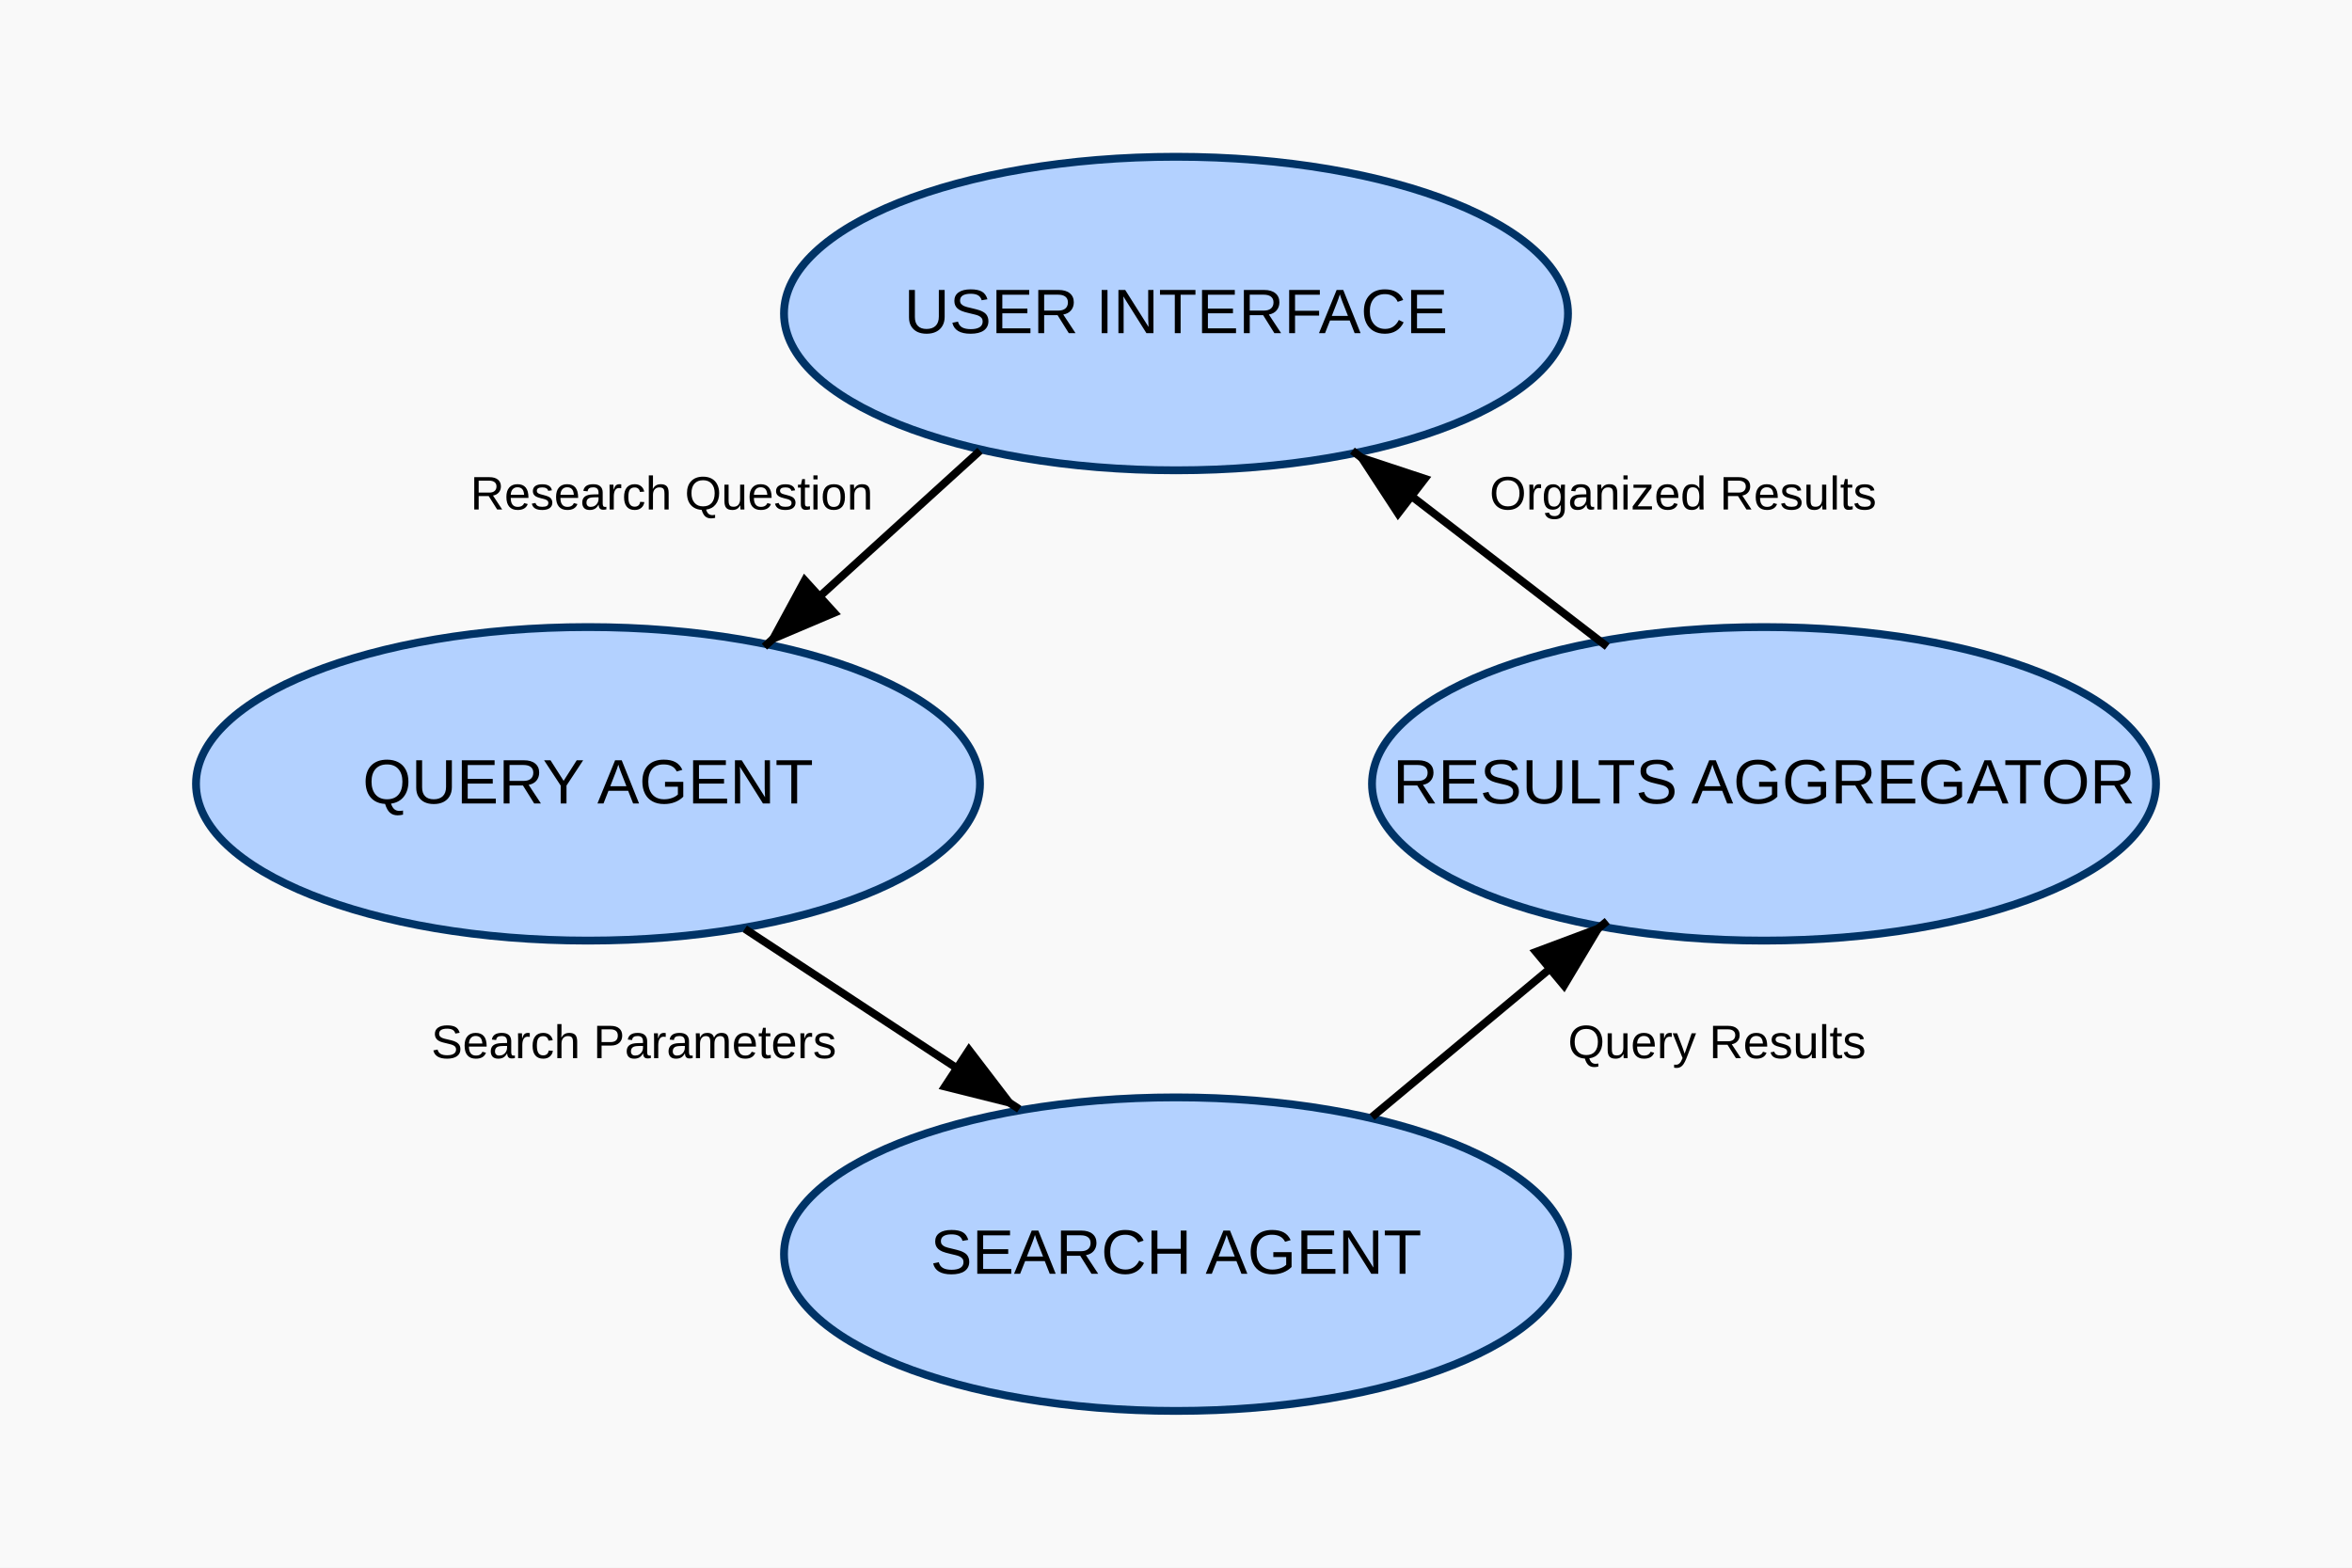
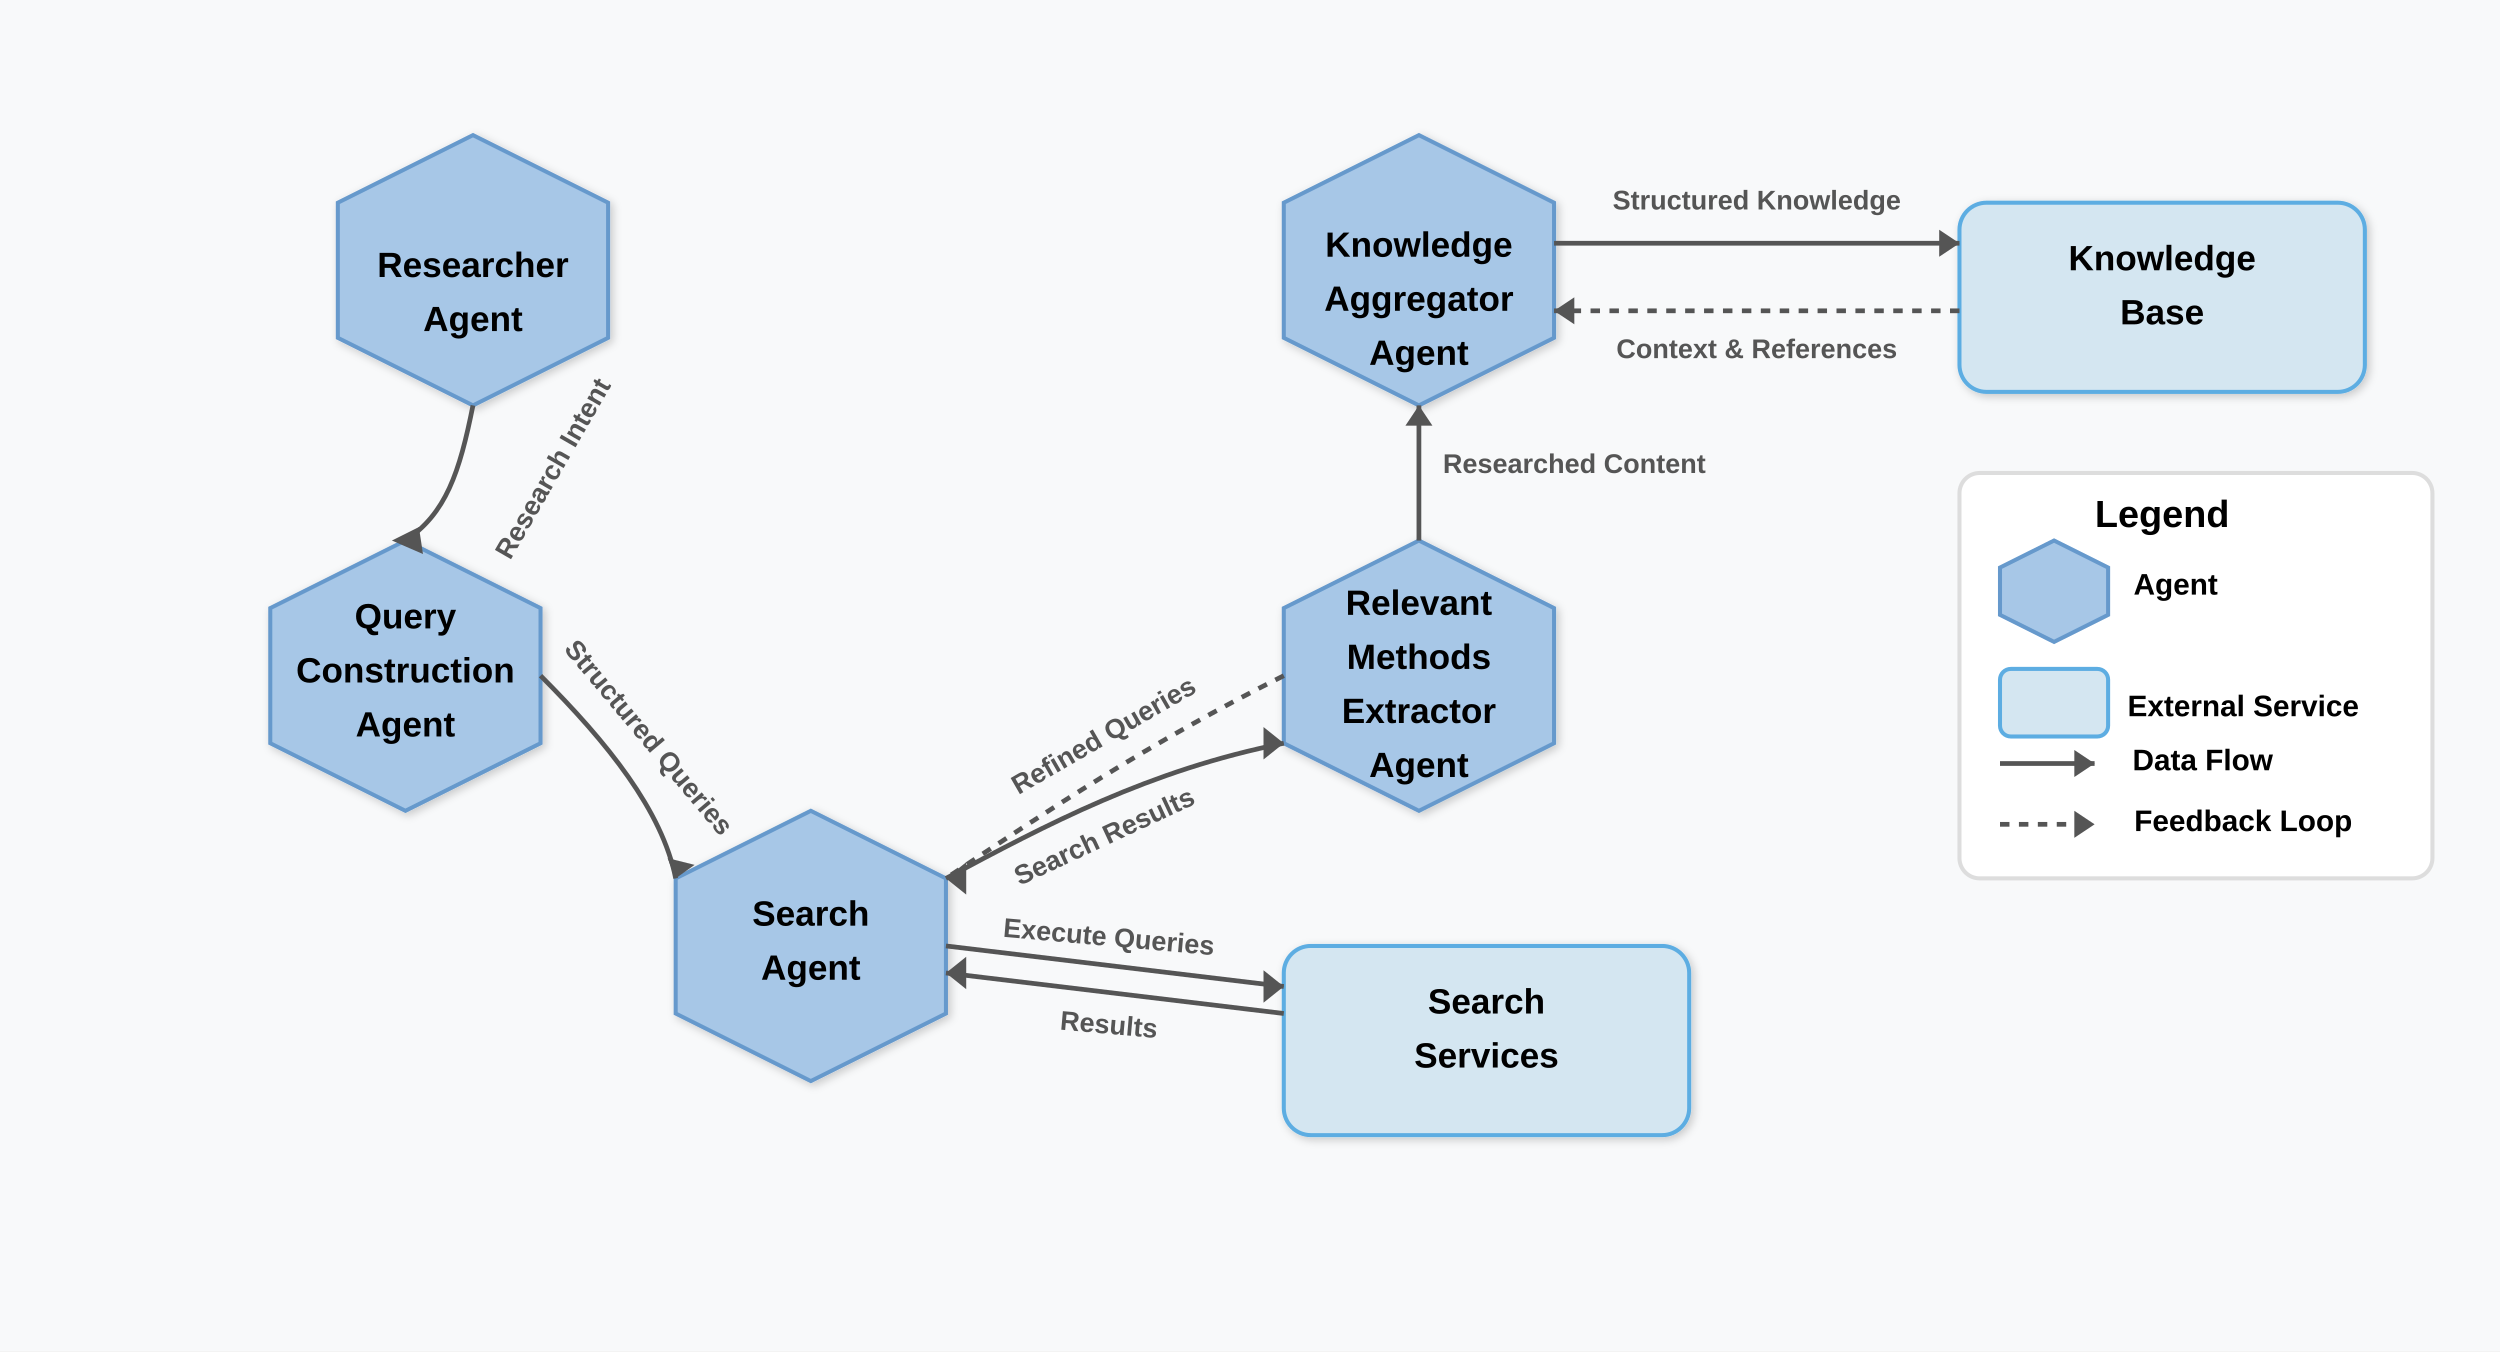
- <svg xmlns="http://www.w3.org/2000/svg" viewBox="0 0 600 400">
-   <rect width="600" height="400" fill="#f9f9f9" />
-   <ellipse cx="300" cy="80" rx="100" ry="40" fill="#b3d1ff" stroke="#003366" stroke-width="2" />
-   <text x="300" y="85" font-family="Arial" font-size="16" text-anchor="middle">USER INTERFACE</text>
-   <ellipse cx="150" cy="200" rx="100" ry="40" fill="#b3d1ff" stroke="#003366" stroke-width="2" />
-   <text x="150" y="205" font-family="Arial" font-size="16" text-anchor="middle">QUERY AGENT</text>
-   <ellipse cx="300" cy="320" rx="100" ry="40" fill="#b3d1ff" stroke="#003366" stroke-width="2" />
-   <text x="300" y="325" font-family="Arial" font-size="16" text-anchor="middle">SEARCH AGENT</text>
-   <ellipse cx="450" cy="200" rx="100" ry="40" fill="#b3d1ff" stroke="#003366" stroke-width="2" />
-   <text x="450" y="205" font-family="Arial" font-size="16" text-anchor="middle">RESULTS AGGREGATOR</text>
-   <line x1="250" y1="115" x2="195" y2="165" stroke="#000000" stroke-width="2" marker-end="url(#arrowhead)" />
-   <text x="120" y="130" font-family="Arial" font-size="12">Research Question</text>
-   <line x1="190" y1="237" x2="260" y2="283" stroke="#000000" stroke-width="2" marker-end="url(#arrowhead)" />
-   <text x="110" y="270" font-family="Arial" font-size="12">Search Parameters</text>
-   <line x1="350" y1="285" x2="410" y2="235" stroke="#000000" stroke-width="2" marker-end="url(#arrowhead)" />
-   <text x="400" y="270" font-family="Arial" font-size="12">Query Results</text>
-   <line x1="410" y1="165" x2="345" y2="115" stroke="#000000" stroke-width="2" marker-end="url(#arrowhead)" />
-   <text x="380" y="130" font-family="Arial" font-size="12">Organized Results</text>
+ <svg xmlns="http://www.w3.org/2000/svg" viewBox="0 0 1850 1000">
+   <rect width="1850" height="1000" fill="#f8f9fa" />
+   <polygon points="250,150 350,100 450,150 450,250 350,300 250,250" fill="#a7c7e7" stroke="#6699cc" stroke-width="3" filter="url(#drop-shadow)" />
+   <text x="350" y="205" font-family="Arial, sans-serif" font-size="26" font-weight="bold" text-anchor="middle">Researcher</text>
+   <text x="350" y="245" font-family="Arial, sans-serif" font-size="26" font-weight="bold" text-anchor="middle">Agent</text>
+   <polygon points="950,150 1050,100 1150,150 1150,250 1050,300 950,250" fill="#a7c7e7" stroke="#6699cc" stroke-width="3" filter="url(#drop-shadow)" />
+   <text x="1050" y="190" font-family="Arial, sans-serif" font-size="26" font-weight="bold" text-anchor="middle">Knowledge</text>
+   <text x="1050" y="230" font-family="Arial, sans-serif" font-size="26" font-weight="bold" text-anchor="middle">Aggregator</text>
+   <text x="1050" y="270" font-family="Arial, sans-serif" font-size="26" font-weight="bold" text-anchor="middle">Agent</text>
+   <polygon points="200,450 300,400 400,450 400,550 300,600 200,550" fill="#a7c7e7" stroke="#6699cc" stroke-width="3" filter="url(#drop-shadow)" />
+   <text x="300" y="465" font-family="Arial, sans-serif" font-size="26" font-weight="bold" text-anchor="middle">Query</text>
+   <text x="300" y="505" font-family="Arial, sans-serif" font-size="26" font-weight="bold" text-anchor="middle">Construction</text>
+   <text x="300" y="545" font-family="Arial, sans-serif" font-size="26" font-weight="bold" text-anchor="middle">Agent</text>
+   <polygon points="950,450 1050,400 1150,450 1150,550 1050,600 950,550" fill="#a7c7e7" stroke="#6699cc" stroke-width="3" filter="url(#drop-shadow)" />
+   <text x="1050" y="455" font-family="Arial, sans-serif" font-size="26" font-weight="bold" text-anchor="middle">Relevant</text>
+   <text x="1050" y="495" font-family="Arial, sans-serif" font-size="26" font-weight="bold" text-anchor="middle">Methods</text>
+   <text x="1050" y="535" font-family="Arial, sans-serif" font-size="26" font-weight="bold" text-anchor="middle">Extractor</text>
+   <text x="1050" y="575" font-family="Arial, sans-serif" font-size="26" font-weight="bold" text-anchor="middle">Agent</text>
+   <polygon points="500,650 600,600 700,650 700,750 600,800 500,750" fill="#a7c7e7" stroke="#6699cc" stroke-width="3" filter="url(#drop-shadow)" />
+   <text x="600" y="685" font-family="Arial, sans-serif" font-size="26" font-weight="bold" text-anchor="middle">Search</text>
+   <text x="600" y="725" font-family="Arial, sans-serif" font-size="26" font-weight="bold" text-anchor="middle">Agent</text>
+   <rect x="950" y="700" width="300" height="140" rx="20" ry="20" fill="#d4e6f1" stroke="#5dade2" stroke-width="3" filter="url(#drop-shadow)" />
+   <text x="1100" y="750" font-family="Arial, sans-serif" font-size="26" font-weight="bold" text-anchor="middle">Search</text>
+   <text x="1100" y="790" font-family="Arial, sans-serif" font-size="26" font-weight="bold" text-anchor="middle">Services</text>
+   <rect x="1450" y="150" width="300" height="140" rx="20" ry="20" fill="#d4e6f1" stroke="#5dade2" stroke-width="3" filter="url(#drop-shadow)" />
+   <text x="1600" y="200" font-family="Arial, sans-serif" font-size="26" font-weight="bold" text-anchor="middle">Knowledge</text>
+   <text x="1600" y="240" font-family="Arial, sans-serif" font-size="26" font-weight="bold" text-anchor="middle">Base</text>
  <defs>
-     <marker id="arrowhead" markerWidth="10" markerHeight="7" refX="10" refY="3.5" orient="auto">
-       <polygon points="0 0, 10 3.5, 0 7" fill="#000000" />
-     </marker>
+     <filter id="drop-shadow" x="-20%" y="-20%" width="140%" height="140%">
+       <feGaussianBlur in="SourceAlpha" stdDeviation="3" />
+       <feOffset dx="2" dy="2" result="offsetblur" />
+       <feComponentTransfer>
+         <feFuncA type="linear" slope="0.2" />
+       </feComponentTransfer>
+       <feMerge>
+         <feMergeNode />
+         <feMergeNode in="SourceGraphic" />
+       </feMerge>
+     </filter>
  </defs>
+   <g>
+     <path d="M1150 180 L1450 180" stroke="#555" stroke-width="3.5" fill="none" />
+     <polygon points="1450,180 1435,170 1435,190" fill="#555" />
+     <text transform="translate(1300, 155)" font-family="Arial, sans-serif" font-size="20" font-weight="bold" text-anchor="middle" fill="#555">Structured Knowledge</text>
+   </g>
+   <g>
+     <path d="M1450 230 L1150 230" stroke="#555" stroke-width="3.5" fill="none" stroke-dasharray="7,7" />
+     <polygon points="1150,230 1165,240 1165,220" fill="#555" />
+     <text transform="translate(1300, 265)" font-family="Arial, sans-serif" font-size="20" font-weight="bold" text-anchor="middle" fill="#555">Context &amp; References</text>
+   </g>
+   <g>
+     <path d="M350 300 C340,350 330,380 300 400" stroke="#555" stroke-width="3.5" fill="none" />
+     <polygon points="290,400 313,410 310,390" fill="#555" />
+     <text transform="translate(415, 350) rotate(-60)" font-family="Arial, sans-serif" font-size="20" font-weight="bold" text-anchor="middle" fill="#555">Research Intent</text>
+   </g>
+   <g>
+     <path d="M400 500 C450,550 490,600 500 650" stroke="#555" stroke-width="3.5" fill="none" />
+     <polygon points="500,650 514,640 494,635" fill="#555" />
+     <text transform="translate(475, 550) rotate(50)" font-family="Arial, sans-serif" font-size="20" font-weight="bold" text-anchor="middle" fill="#555">Structured Queries</text>
+   </g>
+   <g>
+     <path d="M700 700 L950 730" stroke="#555" stroke-width="3.5" fill="none" />
+     <polygon points="950,730 935,718 935,742" fill="#555" />
+     <text transform="translate(820, 700) rotate(5)" font-family="Arial, sans-serif" font-size="20" font-weight="bold" text-anchor="middle" fill="#555">Execute Queries</text>
+   </g>
+   <g>
+     <path d="M950 750 L700 720" stroke="#555" stroke-width="3.5" fill="none" />
+     <polygon points="700,720 715,732 715,708" fill="#555" />
+     <text transform="translate(820, 765) rotate(5)" font-family="Arial, sans-serif" font-size="20" font-weight="bold" text-anchor="middle" fill="#555">Results</text>
+   </g>
+   <g>
+     <path d="M700 650 C775,610 850,570 950 550" stroke="#555" stroke-width="3.5" fill="none" />
+     <polygon points="950,550 935,538 935,562" fill="#555" />
+     <text transform="translate(820, 625) rotate(-25)" font-family="Arial, sans-serif" font-size="20" font-weight="bold" text-anchor="middle" fill="#555">Search Results</text>
+   </g>
+   <g>
+     <path d="M950 500 C850,550 775,600 700 650" stroke="#555" stroke-width="3.5" fill="none" stroke-dasharray="7,7" />
+     <polygon points="700,650 715,662 715,638" fill="#555" />
+     <text transform="translate(820, 550) rotate(-30)" font-family="Arial, sans-serif" font-size="20" font-weight="bold" text-anchor="middle" fill="#555">Refined Queries</text>
+   </g>
+   <g>
+     <path d="M1050 400 C1050,350 1050,310 1050 300" stroke="#555" stroke-width="3.5" fill="none" />
+     <polygon points="1050,300 1040,315 1060,315" fill="#555" />
+     <text transform="translate(1165, 350) rotate(0)" font-family="Arial, sans-serif" font-size="20" font-weight="bold" text-anchor="middle" fill="#555">Researched Content</text>
+   </g>
+   <rect x="1450" y="350" width="350" height="300" rx="15" ry="15" fill="white" stroke="#ddd" stroke-width="3" />
+   <text x="1600" y="390" font-family="Arial, sans-serif" font-size="28" font-weight="bold" text-anchor="middle">Legend</text>
+   <polygon points="1480,420 1520,400 1560,420 1560,455 1520,475 1480,455" fill="#a7c7e7" stroke="#6699cc" stroke-width="3" />
+   <text x="1610" y="440" font-family="Arial, sans-serif" font-size="22" font-weight="bold" text-anchor="middle">Agent</text>
+   <rect x="1480" y="495" width="80" height="50" rx="8" ry="8" fill="#d4e6f1" stroke="#5dade2" stroke-width="3" />
+   <text x="1660" y="530" font-family="Arial, sans-serif" font-size="22" font-weight="bold" text-anchor="middle">External Service</text>
+   <g>
+     <path d="M1480 565 L1550 565" stroke="#555" stroke-width="3.5" fill="none" />
+     <polygon points="1550,565 1535,555 1535,575" fill="#555" />
+     <text x="1630" y="570" font-family="Arial, sans-serif" font-size="22" font-weight="bold" text-anchor="middle">Data Flow</text>
+   </g>
+   <g>
+     <path d="M1480 610 L1550 610" stroke="#555" stroke-width="3.5" fill="none" stroke-dasharray="7,7" />
+     <polygon points="1550,610 1535,600 1535,620" fill="#555" />
+     <text x="1660" y="615" font-family="Arial, sans-serif" font-size="22" font-weight="bold" text-anchor="middle">Feedback Loop</text>
+   </g>
</svg>
